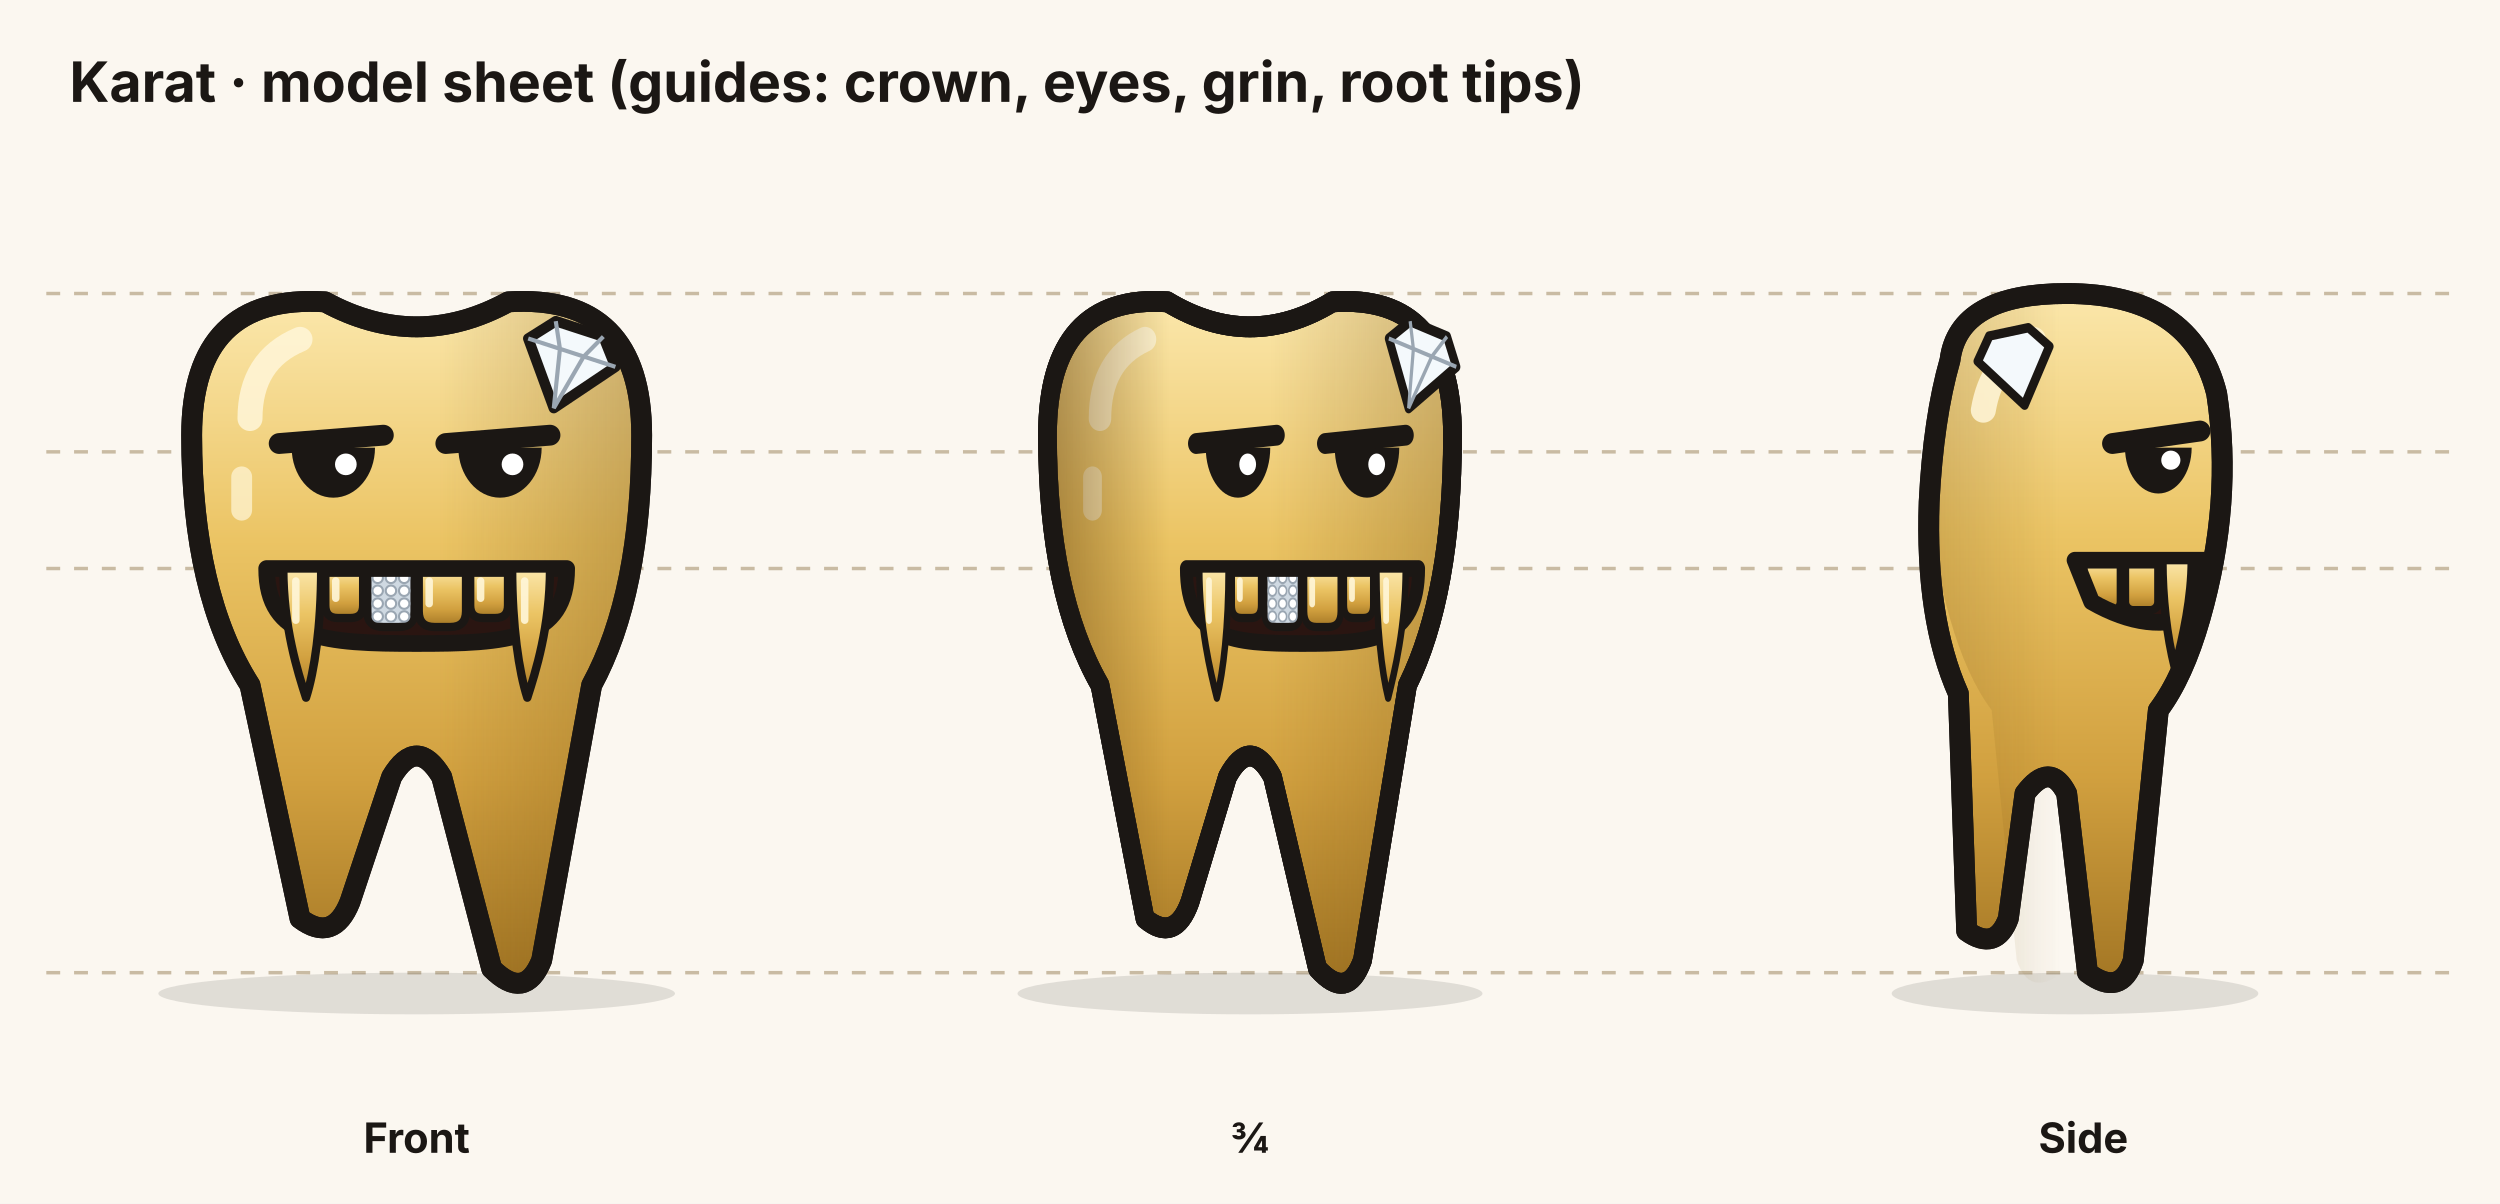
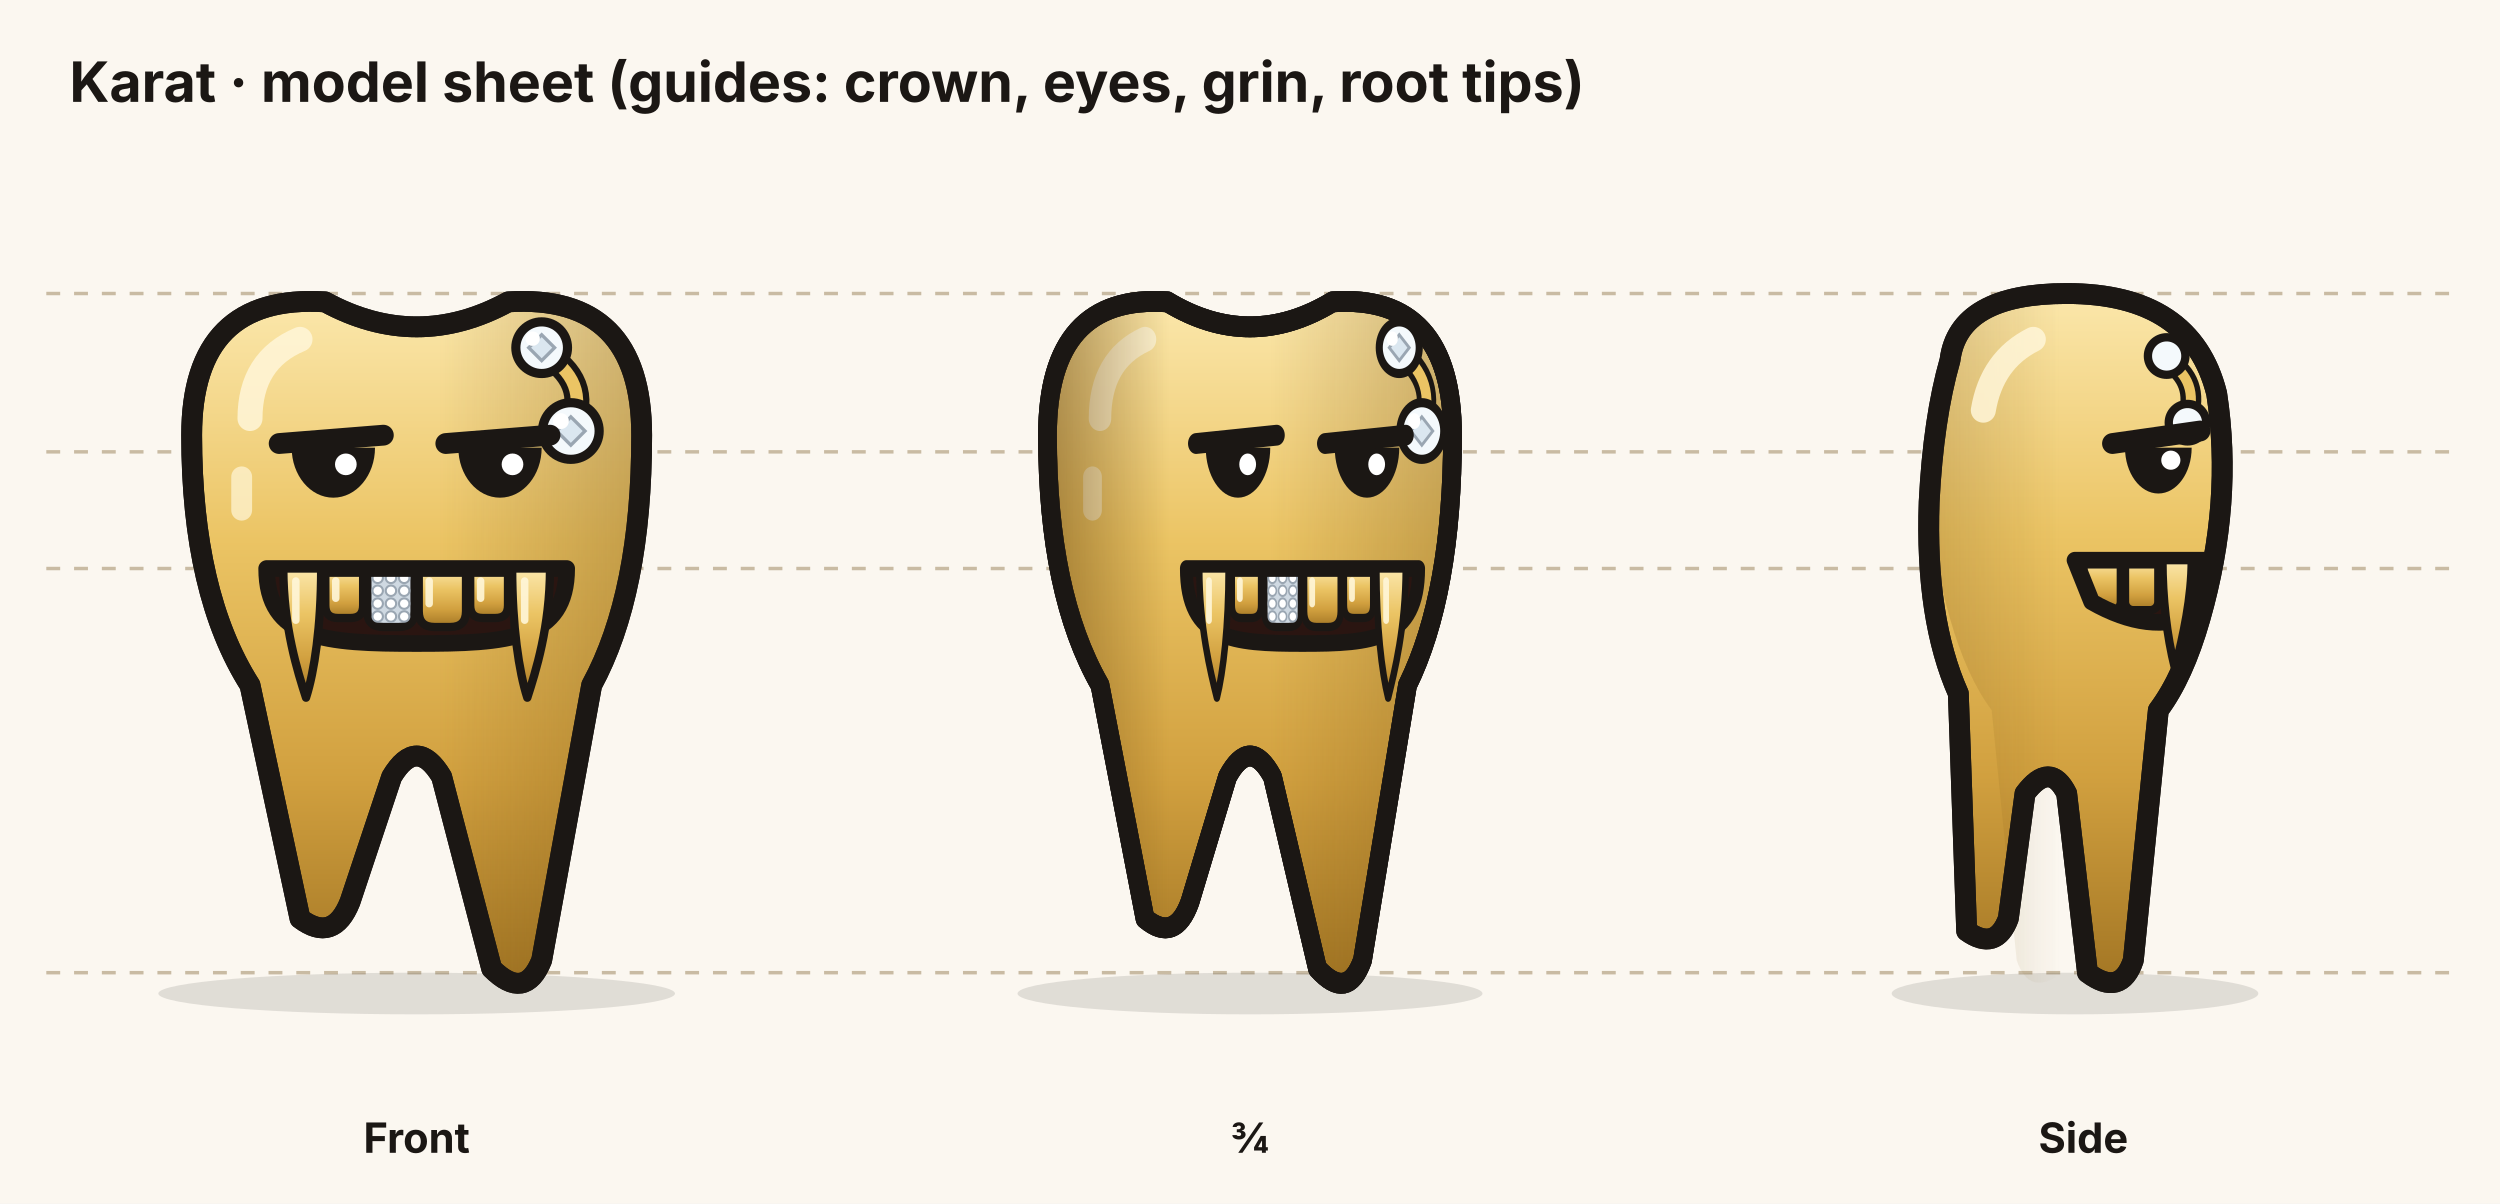
<svg xmlns="http://www.w3.org/2000/svg" viewBox="0 0 1080 520" width="1080" height="520">
  <defs>
    <linearGradient id="gold" x1="0" y1="0" x2="0" y2="1">
      <stop offset="0" stop-color="#fbe7ab" />
      <stop offset=".35" stop-color="#ebc464" />
      <stop offset=".7" stop-color="#d1a03f" />
      <stop offset="1" stop-color="#a37624" />
    </linearGradient>
    <linearGradient id="shade" x1="0" y1="0" x2="1" y2="0">
      <stop offset=".55" stop-color="#7a5414" stop-opacity="0" />
      <stop offset="1" stop-color="#7a5414" stop-opacity=".35" />
    </linearGradient>
    <linearGradient id="turn" x1="0" y1="0" x2="1" y2="0">
      <stop offset="0" stop-color="#6e4a10" stop-opacity=".55" />
      <stop offset=".3" stop-color="#6e4a10" stop-opacity="0" />
    </linearGradient>
    <linearGradient id="dull" x1="0" y1="0" x2="0" y2="1">
      <stop offset="0" stop-color="#d9d2bf" />
      <stop offset=".6" stop-color="#b3a684" />
      <stop offset="1" stop-color="#8c7f60" />
    </linearGradient>
    <filter id="sticker" x="-15%" y="-15%" width="130%" height="130%">
      <feMorphology in="SourceAlpha" operator="dilate" radius="7" result="grown" />
      <feFlood flood-color="#fbf7f0" />
      <feComposite in2="grown" operator="in" result="edge" />
      <feMerge>
        <feMergeNode in="edge" />
        <feMergeNode in="SourceGraphic" />
      </feMerge>
    </filter>
  </defs>
  <rect width="1080" height="520" fill="#fbf7f0" />
  <text x="30" y="44" font-family="Inter" font-size="24" font-weight="700" fill="#1b1714">Karat · model sheet (guides: crown, eyes, grin, root tips)</text>
  <line x1="20" x2="1060" y1="126.8" y2="126.8" stroke="#c9bba3" stroke-width="1.5" stroke-dasharray="6 6" />
  <line x1="20" x2="1060" y1="195.2" y2="195.2" stroke="#c9bba3" stroke-width="1.5" stroke-dasharray="6 6" />
  <line x1="20" x2="1060" y1="245.6" y2="245.6" stroke="#c9bba3" stroke-width="1.5" stroke-dasharray="6 6" />
  <line x1="20" x2="1060" y1="420.2" y2="420.2" stroke="#c9bba3" stroke-width="1.5" stroke-dasharray="6 6" />
  <g transform="translate(0 80) scale(1.8)">
    <ellipse cx="100" cy="194" rx="62" ry="5" fill="#1b1714" opacity=".12" />
    <g transform="translate(0 0) rotate(0 100 120)">
      <path d="M46 60Q46 26 78 28Q100 40 122 28Q154 26 154 60Q154 98 142 120L130 186Q126 196 118 188L106 142Q100 132 94 142L84 172Q80 182 72 176L60 120Q46 98 46 60Z" fill="url(#gold)" stroke="#1b1714" stroke-width="5" stroke-linejoin="round" />
      <path d="M46 60Q46 26 78 28Q100 40 122 28Q154 26 154 60Q154 98 142 120L130 186Q126 196 118 188L106 142Q100 132 94 142L84 172Q80 182 72 176L60 120Q46 98 46 60Z" fill="url(#shade)" />
      <path d="M46 60Q46 26 78 28Q100 40 122 28Q154 26 154 60Q154 98 142 120L130 186Q126 196 118 188L106 142Q100 132 94 142L84 172Q80 182 72 176L60 120Q46 98 46 60Z" fill="none" stroke="#1b1714" stroke-width="5" stroke-linejoin="round" />
      <path d="M60 56Q60 42 72 37" fill="none" stroke="#fff6d8" stroke-width="6" stroke-linecap="round" opacity=".85" />
      <path d="M58 70L58 78" stroke="#fff6d8" stroke-width="5" stroke-linecap="round" opacity=".7" />
      <g transform="translate(100 0) scale(1 1) translate(-100 0)">
-         <g transform="translate(136 44) rotate(18)">
-           <path d="M-11 -4L-6 -10L6 -10L11 -4L0 10Z" fill="#f4f9fc" stroke="#1b1714" stroke-width="2.5" stroke-linejoin="round" />
-           <path d="M-11 -4L11 -4M-6 -10L-3 -4L0 10L3 -4L6 -10" fill="none" stroke="#9aa6b2" stroke-width="1" />
+         <g>
+           <path d="M130 40Q142 47 137 58" fill="none" stroke="#1b1714" stroke-width="6" stroke-linecap="round" />
+           <path d="M130 40Q142 47 137 58" fill="none" stroke="#ebc464" stroke-width="3" stroke-linecap="round" />
+           <circle cx="130" cy="39" r="6.2" fill="#f4f9fc" stroke="#1b1714" stroke-width="2.2" />
+           <path d="M126.9 39L130 35.9L133.1 39L130 42.1Z" fill="#dbe7f0" stroke="#9aa6b2" stroke-width=".8" />
+           <circle cx="127.83" cy="36.83" r="1.736" fill="#fff" />
+           <circle cx="137" cy="59" r="6.8" fill="#f4f9fc" stroke="#1b1714" stroke-width="2.2" />
+           <path d="M133.6 59L137 55.6L140.4 59L137 62.4Z" fill="#dbe7f0" stroke="#9aa6b2" stroke-width=".8" />
+           <circle cx="134.62" cy="56.62" r="1.904" fill="#fff" />
        </g>
        <path d="M70 63A10 12 0 0 0 90 63Z" fill="#1b1714" />
        <path d="M67 62L92 60" stroke="#1b1714" stroke-width="5" stroke-linecap="round" />
        <circle cx="83" cy="67" r="2.6" fill="#fff" />
        <path d="M110 63A10 12 0 0 0 130 63Z" fill="#1b1714" />
        <path d="M107 62L132 60" stroke="#1b1714" stroke-width="5" stroke-linecap="round" />
        <circle cx="123" cy="67" r="2.6" fill="#fff" />
        <g transform="rotate(0 100 92)">
          <clipPath id="mtf">
            <path d="M64 92L136 92C136 109.1 122 110 100 110C78 110 64 109.1 64 92Z" />
          </clipPath>
          <path d="M64 92L136 92C136 109.1 122 110 100 110C78 110 64 109.1 64 92Z" fill="#2a1511" />
          <g clip-path="url(#mtf)">
            <path d="M78.077 92L87.154 92L87.154 100.854Q87.154 103.88 84.128 103.88L81.103 103.88Q78.077 103.88 78.077 100.854Z" fill="url(#gold)" stroke="#1b1714" stroke-width="2" stroke-linejoin="round" />
            <path d="M80.577 95L80.577 99.128" stroke="#fff6d8" stroke-width="1.8" stroke-linecap="round" opacity=".9" />
            <path d="M88.154 92L99.5 92L99.5 102.258Q99.5 106.04 95.718 106.04L91.936 106.04Q88.154 106.04 88.154 102.258Z" fill="#cfd9e2" stroke="#1b1714" stroke-width="2" stroke-linejoin="round" />
            <circle cx="90.65" cy="94.246" r="1.248" fill="#ffffff" stroke="#9aa6b2" stroke-width=".5" />
            <circle cx="90.65" cy="97.335" r="1.248" fill="#ffffff" stroke="#9aa6b2" stroke-width=".5" />
            <circle cx="90.65" cy="100.424" r="1.248" fill="#ffffff" stroke="#9aa6b2" stroke-width=".5" />
            <circle cx="90.65" cy="103.513" r="1.248" fill="#ffffff" stroke="#9aa6b2" stroke-width=".5" />
            <circle cx="93.827" cy="94.246" r="1.248" fill="#ffffff" stroke="#9aa6b2" stroke-width=".5" />
            <circle cx="93.827" cy="97.335" r="1.248" fill="#ffffff" stroke="#9aa6b2" stroke-width=".5" />
            <circle cx="93.827" cy="100.424" r="1.248" fill="#ffffff" stroke="#9aa6b2" stroke-width=".5" />
            <circle cx="93.827" cy="103.513" r="1.248" fill="#ffffff" stroke="#9aa6b2" stroke-width=".5" />
            <circle cx="97.004" cy="94.246" r="1.248" fill="#ffffff" stroke="#9aa6b2" stroke-width=".5" />
            <circle cx="97.004" cy="97.335" r="1.248" fill="#ffffff" stroke="#9aa6b2" stroke-width=".5" />
            <circle cx="97.004" cy="100.424" r="1.248" fill="#ffffff" stroke="#9aa6b2" stroke-width=".5" />
            <circle cx="97.004" cy="103.513" r="1.248" fill="#ffffff" stroke="#9aa6b2" stroke-width=".5" />
            <path d="M100.5 92L111.846 92L111.846 102.258Q111.846 106.04 108.064 106.04L104.282 106.04Q100.5 106.04 100.5 102.258Z" fill="url(#gold)" stroke="#1b1714" stroke-width="2" stroke-linejoin="round" />
            <path d="M103 95L103 100.424" stroke="#fff6d8" stroke-width="1.8" stroke-linecap="round" opacity=".9" />
            <path d="M112.846 92L121.923 92L121.923 100.854Q121.923 103.88 118.897 103.88L115.872 103.88Q112.846 103.88 112.846 100.854Z" fill="url(#gold)" stroke="#1b1714" stroke-width="2" stroke-linejoin="round" />
            <path d="M115.346 95L115.346 99.128" stroke="#fff6d8" stroke-width="1.8" stroke-linecap="round" opacity=".9" />
          </g>
          <path d="M64 92L136 92C136 109.1 122 110 100 110C78 110 64 109.1 64 92Z" fill="none" stroke="#1b1714" stroke-width="4" stroke-linejoin="round" />
          <path d="M68 92L77.077 92C77.077 105.95 75.446 116.8 73.446 123C71.446 116.8 68 105.95 68 92Z" fill="url(#gold)" stroke="#1b1714" stroke-width="2" stroke-linejoin="round" />
          <path d="M71 95L71 104.4" stroke="#fff6d8" stroke-width="1.8" stroke-linecap="round" opacity=".9" />
          <path d="M122.923 92L132 92C132 105.95 128.554 116.8 126.554 123C124.554 116.8 122.923 105.95 122.923 92Z" fill="url(#gold)" stroke="#1b1714" stroke-width="2" stroke-linejoin="round" />
          <path d="M125.923 95L125.923 104.4" stroke="#fff6d8" stroke-width="1.8" stroke-linecap="round" opacity=".9" />
        </g>
      </g>
    </g>
  </g>
  <text x="180" y="498" text-anchor="middle" font-family="Inter" font-size="18" font-weight="700" fill="#1b1714">Front</text>
  <g transform="translate(360 80) scale(1.8)">
    <g transform="translate(100 0) scale(0.9 1) translate(-100 0)">
      <ellipse cx="100" cy="194" rx="62" ry="5" fill="#1b1714" opacity=".12" />
      <g transform="translate(0 0) rotate(0 100 120)">
        <path d="M46 60Q46 26 78 28Q100 40 122 28Q154 26 154 60Q154 98 142 120L130 186Q126 196 118 188L106 142Q100 132 94 142L84 172Q80 182 72 176L60 120Q46 98 46 60Z" fill="url(#gold)" stroke="#1b1714" stroke-width="5" stroke-linejoin="round" />
        <path d="M46 60Q46 26 78 28Q100 40 122 28Q154 26 154 60Q154 98 142 120L130 186Q126 196 118 188L106 142Q100 132 94 142L84 172Q80 182 72 176L60 120Q46 98 46 60Z" fill="url(#shade)" />
        <path d="M46 60Q46 26 78 28Q100 40 122 28Q154 26 154 60Q154 98 142 120L130 186Q126 196 118 188L106 142Q100 132 94 142L84 172Q80 182 72 176L60 120Q46 98 46 60Z" fill="none" stroke="#1b1714" stroke-width="5" stroke-linejoin="round" />
        <path d="M60 56Q60 42 72 37" fill="none" stroke="#fff6d8" stroke-width="6" stroke-linecap="round" opacity=".85" />
        <path d="M58 70L58 78" stroke="#fff6d8" stroke-width="5" stroke-linecap="round" opacity=".7" />
        <path d="M46 60Q46 26 78 28Q100 40 122 28Q154 26 154 60Q154 98 142 120L130 186Q126 196 118 188L106 142Q100 132 94 142L84 172Q80 182 72 176L60 120Q46 98 46 60Z" fill="url(#turn)" opacity="1" />
        <path d="M46 60Q46 26 78 28Q100 40 122 28Q154 26 154 60Q154 98 142 120L130 186Q126 196 118 188L106 142Q100 132 94 142L84 172Q80 182 72 176L60 120Q46 98 46 60Z" fill="none" stroke="#1b1714" stroke-width="5" stroke-linejoin="round" />
        <g transform="translate(114 0) scale(0.86 1) translate(-100 0)">
-           <g transform="translate(136 44) rotate(18)">
-             <path d="M-11 -4L-6 -10L6 -10L11 -4L0 10Z" fill="#f4f9fc" stroke="#1b1714" stroke-width="2.5" stroke-linejoin="round" />
-             <path d="M-11 -4L11 -4M-6 -10L-3 -4L0 10L3 -4L6 -10" fill="none" stroke="#9aa6b2" stroke-width="1" />
+           <g>
+             <path d="M130 40Q142 47 137 58" fill="none" stroke="#1b1714" stroke-width="6" stroke-linecap="round" />
+             <path d="M130 40Q142 47 137 58" fill="none" stroke="#ebc464" stroke-width="3" stroke-linecap="round" />
+             <circle cx="130" cy="39" r="6.2" fill="#f4f9fc" stroke="#1b1714" stroke-width="2.2" />
+             <path d="M126.9 39L130 35.9L133.1 39L130 42.1Z" fill="#dbe7f0" stroke="#9aa6b2" stroke-width=".8" />
+             <circle cx="127.83" cy="36.83" r="1.736" fill="#fff" />
+             <circle cx="137" cy="59" r="6.8" fill="#f4f9fc" stroke="#1b1714" stroke-width="2.2" />
+             <path d="M133.6 59L137 55.6L140.4 59L137 62.4Z" fill="#dbe7f0" stroke="#9aa6b2" stroke-width=".8" />
+             <circle cx="134.62" cy="56.62" r="1.904" fill="#fff" />
          </g>
          <path d="M70 63A10 12 0 0 0 90 63Z" fill="#1b1714" />
          <path d="M67 62L92 60" stroke="#1b1714" stroke-width="5" stroke-linecap="round" />
          <circle cx="83" cy="67" r="2.6" fill="#fff" />
          <path d="M110 63A10 12 0 0 0 130 63Z" fill="#1b1714" />
          <path d="M107 62L132 60" stroke="#1b1714" stroke-width="5" stroke-linecap="round" />
          <circle cx="123" cy="67" r="2.6" fill="#fff" />
          <g transform="rotate(0 100 92)">
            <clipPath id="mtq">
              <path d="M64 92L136 92C136 109.1 122 110 100 110C78 110 64 109.1 64 92Z" />
            </clipPath>
            <path d="M64 92L136 92C136 109.1 122 110 100 110C78 110 64 109.1 64 92Z" fill="#2a1511" />
            <g clip-path="url(#mtq)">
              <path d="M78.077 92L87.154 92L87.154 100.854Q87.154 103.88 84.128 103.88L81.103 103.88Q78.077 103.88 78.077 100.854Z" fill="url(#gold)" stroke="#1b1714" stroke-width="2" stroke-linejoin="round" />
              <path d="M80.577 95L80.577 99.128" stroke="#fff6d8" stroke-width="1.8" stroke-linecap="round" opacity=".9" />
              <path d="M88.154 92L99.5 92L99.5 102.258Q99.5 106.04 95.718 106.04L91.936 106.04Q88.154 106.04 88.154 102.258Z" fill="#cfd9e2" stroke="#1b1714" stroke-width="2" stroke-linejoin="round" />
              <circle cx="90.65" cy="94.246" r="1.248" fill="#ffffff" stroke="#9aa6b2" stroke-width=".5" />
              <circle cx="90.65" cy="97.335" r="1.248" fill="#ffffff" stroke="#9aa6b2" stroke-width=".5" />
              <circle cx="90.65" cy="100.424" r="1.248" fill="#ffffff" stroke="#9aa6b2" stroke-width=".5" />
              <circle cx="90.65" cy="103.513" r="1.248" fill="#ffffff" stroke="#9aa6b2" stroke-width=".5" />
              <circle cx="93.827" cy="94.246" r="1.248" fill="#ffffff" stroke="#9aa6b2" stroke-width=".5" />
              <circle cx="93.827" cy="97.335" r="1.248" fill="#ffffff" stroke="#9aa6b2" stroke-width=".5" />
              <circle cx="93.827" cy="100.424" r="1.248" fill="#ffffff" stroke="#9aa6b2" stroke-width=".5" />
              <circle cx="93.827" cy="103.513" r="1.248" fill="#ffffff" stroke="#9aa6b2" stroke-width=".5" />
              <circle cx="97.004" cy="94.246" r="1.248" fill="#ffffff" stroke="#9aa6b2" stroke-width=".5" />
              <circle cx="97.004" cy="97.335" r="1.248" fill="#ffffff" stroke="#9aa6b2" stroke-width=".5" />
              <circle cx="97.004" cy="100.424" r="1.248" fill="#ffffff" stroke="#9aa6b2" stroke-width=".5" />
              <circle cx="97.004" cy="103.513" r="1.248" fill="#ffffff" stroke="#9aa6b2" stroke-width=".5" />
              <path d="M100.5 92L111.846 92L111.846 102.258Q111.846 106.04 108.064 106.04L104.282 106.04Q100.5 106.04 100.5 102.258Z" fill="url(#gold)" stroke="#1b1714" stroke-width="2" stroke-linejoin="round" />
              <path d="M103 95L103 100.424" stroke="#fff6d8" stroke-width="1.8" stroke-linecap="round" opacity=".9" />
              <path d="M112.846 92L121.923 92L121.923 100.854Q121.923 103.88 118.897 103.88L115.872 103.88Q112.846 103.88 112.846 100.854Z" fill="url(#gold)" stroke="#1b1714" stroke-width="2" stroke-linejoin="round" />
              <path d="M115.346 95L115.346 99.128" stroke="#fff6d8" stroke-width="1.8" stroke-linecap="round" opacity=".9" />
            </g>
            <path d="M64 92L136 92C136 109.1 122 110 100 110C78 110 64 109.1 64 92Z" fill="none" stroke="#1b1714" stroke-width="4" stroke-linejoin="round" />
            <path d="M68 92L77.077 92C77.077 105.95 75.446 116.8 73.446 123C71.446 116.8 68 105.95 68 92Z" fill="url(#gold)" stroke="#1b1714" stroke-width="2" stroke-linejoin="round" />
            <path d="M71 95L71 104.4" stroke="#fff6d8" stroke-width="1.8" stroke-linecap="round" opacity=".9" />
            <path d="M122.923 92L132 92C132 105.95 128.554 116.8 126.554 123C124.554 116.8 122.923 105.95 122.923 92Z" fill="url(#gold)" stroke="#1b1714" stroke-width="2" stroke-linejoin="round" />
            <path d="M125.923 95L125.923 104.4" stroke="#fff6d8" stroke-width="1.8" stroke-linecap="round" opacity=".9" />
          </g>
        </g>
      </g>
    </g>
  </g>
  <text x="540" y="498" text-anchor="middle" font-family="Inter" font-size="18" font-weight="700" fill="#1b1714">¾</text>
  <g transform="translate(720 80) scale(1.8)">
    <ellipse cx="98" cy="194" rx="44" ry="5" fill="#1b1714" opacity=".12" />
    <path d="M68 42Q70 26 96 26Q126 26 132 50Q136 76 128 104Q124 118 118 126L112 186Q109 195 101 189L96 146Q92 138 86 146L82 176Q79 184 72 179L70 122Q62 104 63 76Q64 56 68 42Z" fill="url(#gold)" stroke="#1b1714" stroke-width="5" stroke-linejoin="round" />
    <path d="M68 42Q70 26 96 26Q126 26 132 50Q136 76 128 104Q124 118 118 126L112 186Q109 195 101 189L96 146Q92 138 86 146L82 176Q79 184 72 179L70 122Q62 104 63 76Q64 56 68 42Z" fill="url(#shade)" transform="scale(-1 1) translate(-196 0)" opacity=".7" />
    <path d="M68 42Q70 26 96 26Q126 26 132 50Q136 76 128 104Q124 118 118 126L112 186Q109 195 101 189L96 146Q92 138 86 146L82 176Q79 184 72 179L70 122Q62 104 63 76Q64 56 68 42Z" fill="none" stroke="#1b1714" stroke-width="5" stroke-linejoin="round" />
    <path d="M76 54Q78 42 88 37" fill="none" stroke="#fff6d8" stroke-width="6" stroke-linecap="round" opacity=".85" />
-     <g transform="translate(84 44) rotate(-12) scale(0.8 0.9)">
-       <path d="M-11 -4L-6 -10L6 -10L11 -4L0 10Z" fill="#f4f9fc" stroke="#1b1714" stroke-width="2.5" stroke-linejoin="round" />
-     </g>
+     <path d="M120 42Q128 47 125 56" fill="none" stroke="#1b1714" stroke-width="5" stroke-linecap="round" />
+     <path d="M120 42Q128 47 125 56" fill="none" stroke="#ebc464" stroke-width="2.4" stroke-linecap="round" />
+     <circle cx="120" cy="41" r="4.5" fill="#f4f9fc" stroke="#1b1714" stroke-width="2" />
+     <circle cx="125" cy="57" r="4.5" fill="#f4f9fc" stroke="#1b1714" stroke-width="2" />
    <path d="M110 63A8 11 0 0 0 126 63Z" fill="#1b1714" />
    <path d="M107 62L128 59" stroke="#1b1714" stroke-width="5" stroke-linecap="round" />
    <circle cx="121" cy="66" r="2.3" fill="#fff" />
    <clipPath id="sidets">
      <path d="M98 90L129 90L127 103Q116 108 102 100Z" />
    </clipPath>
    <path d="M98 90L129 90L127 103Q116 108 102 100Z" fill="#2a1511" />
    <g clip-path="url(#sidets)">
      <rect x="100" y="90" width="9" height="12" rx="2" fill="url(#gold)" stroke="#1b1714" stroke-width="2" />
      <rect x="110" y="90" width="8" height="12" rx="2" fill="url(#gold)" stroke="#1b1714" stroke-width="2" />
    </g>
    <path d="M98 90L129 90L127 103Q116 108 102 100Z" fill="none" stroke="#1b1714" stroke-width="4" stroke-linejoin="round" />
    <path d="M119 90L126 90C126 99 124 108 122 116C120 108 119 99 119 90Z" fill="url(#gold)" stroke="#1b1714" stroke-width="2" stroke-linejoin="round" />
  </g>
  <text x="900" y="498" text-anchor="middle" font-family="Inter" font-size="18" font-weight="700" fill="#1b1714">Side</text>
</svg>
